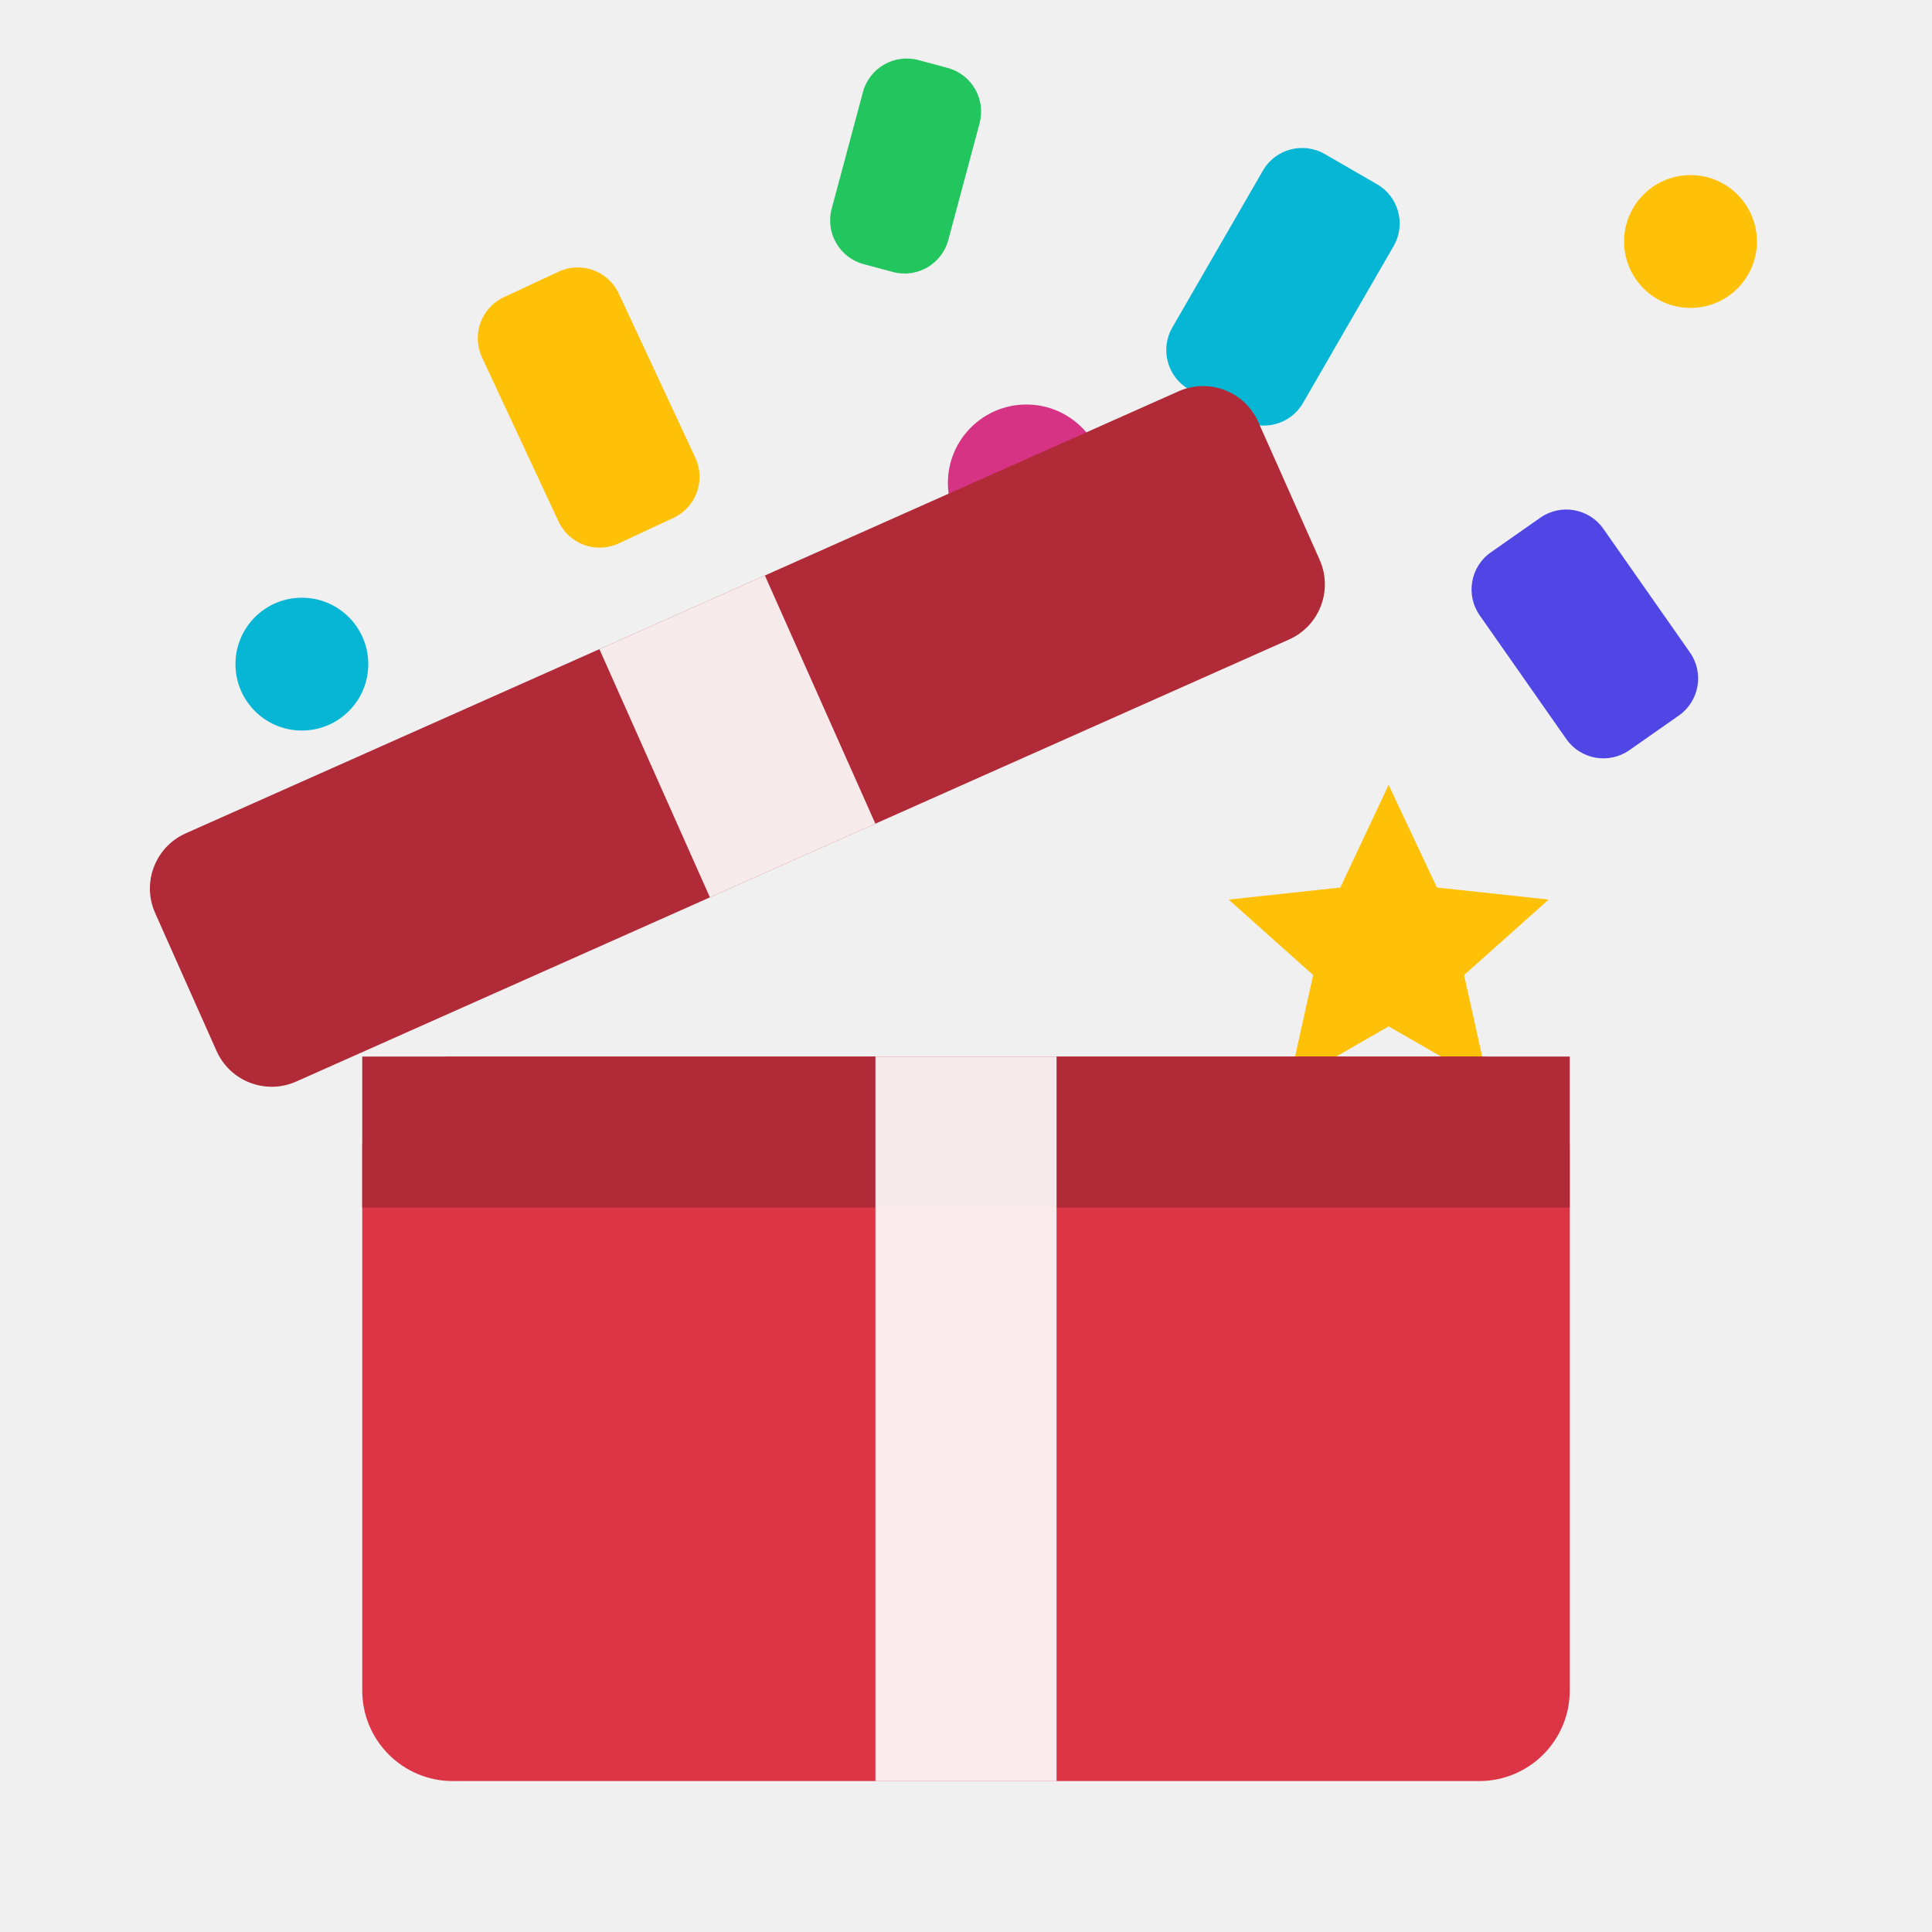
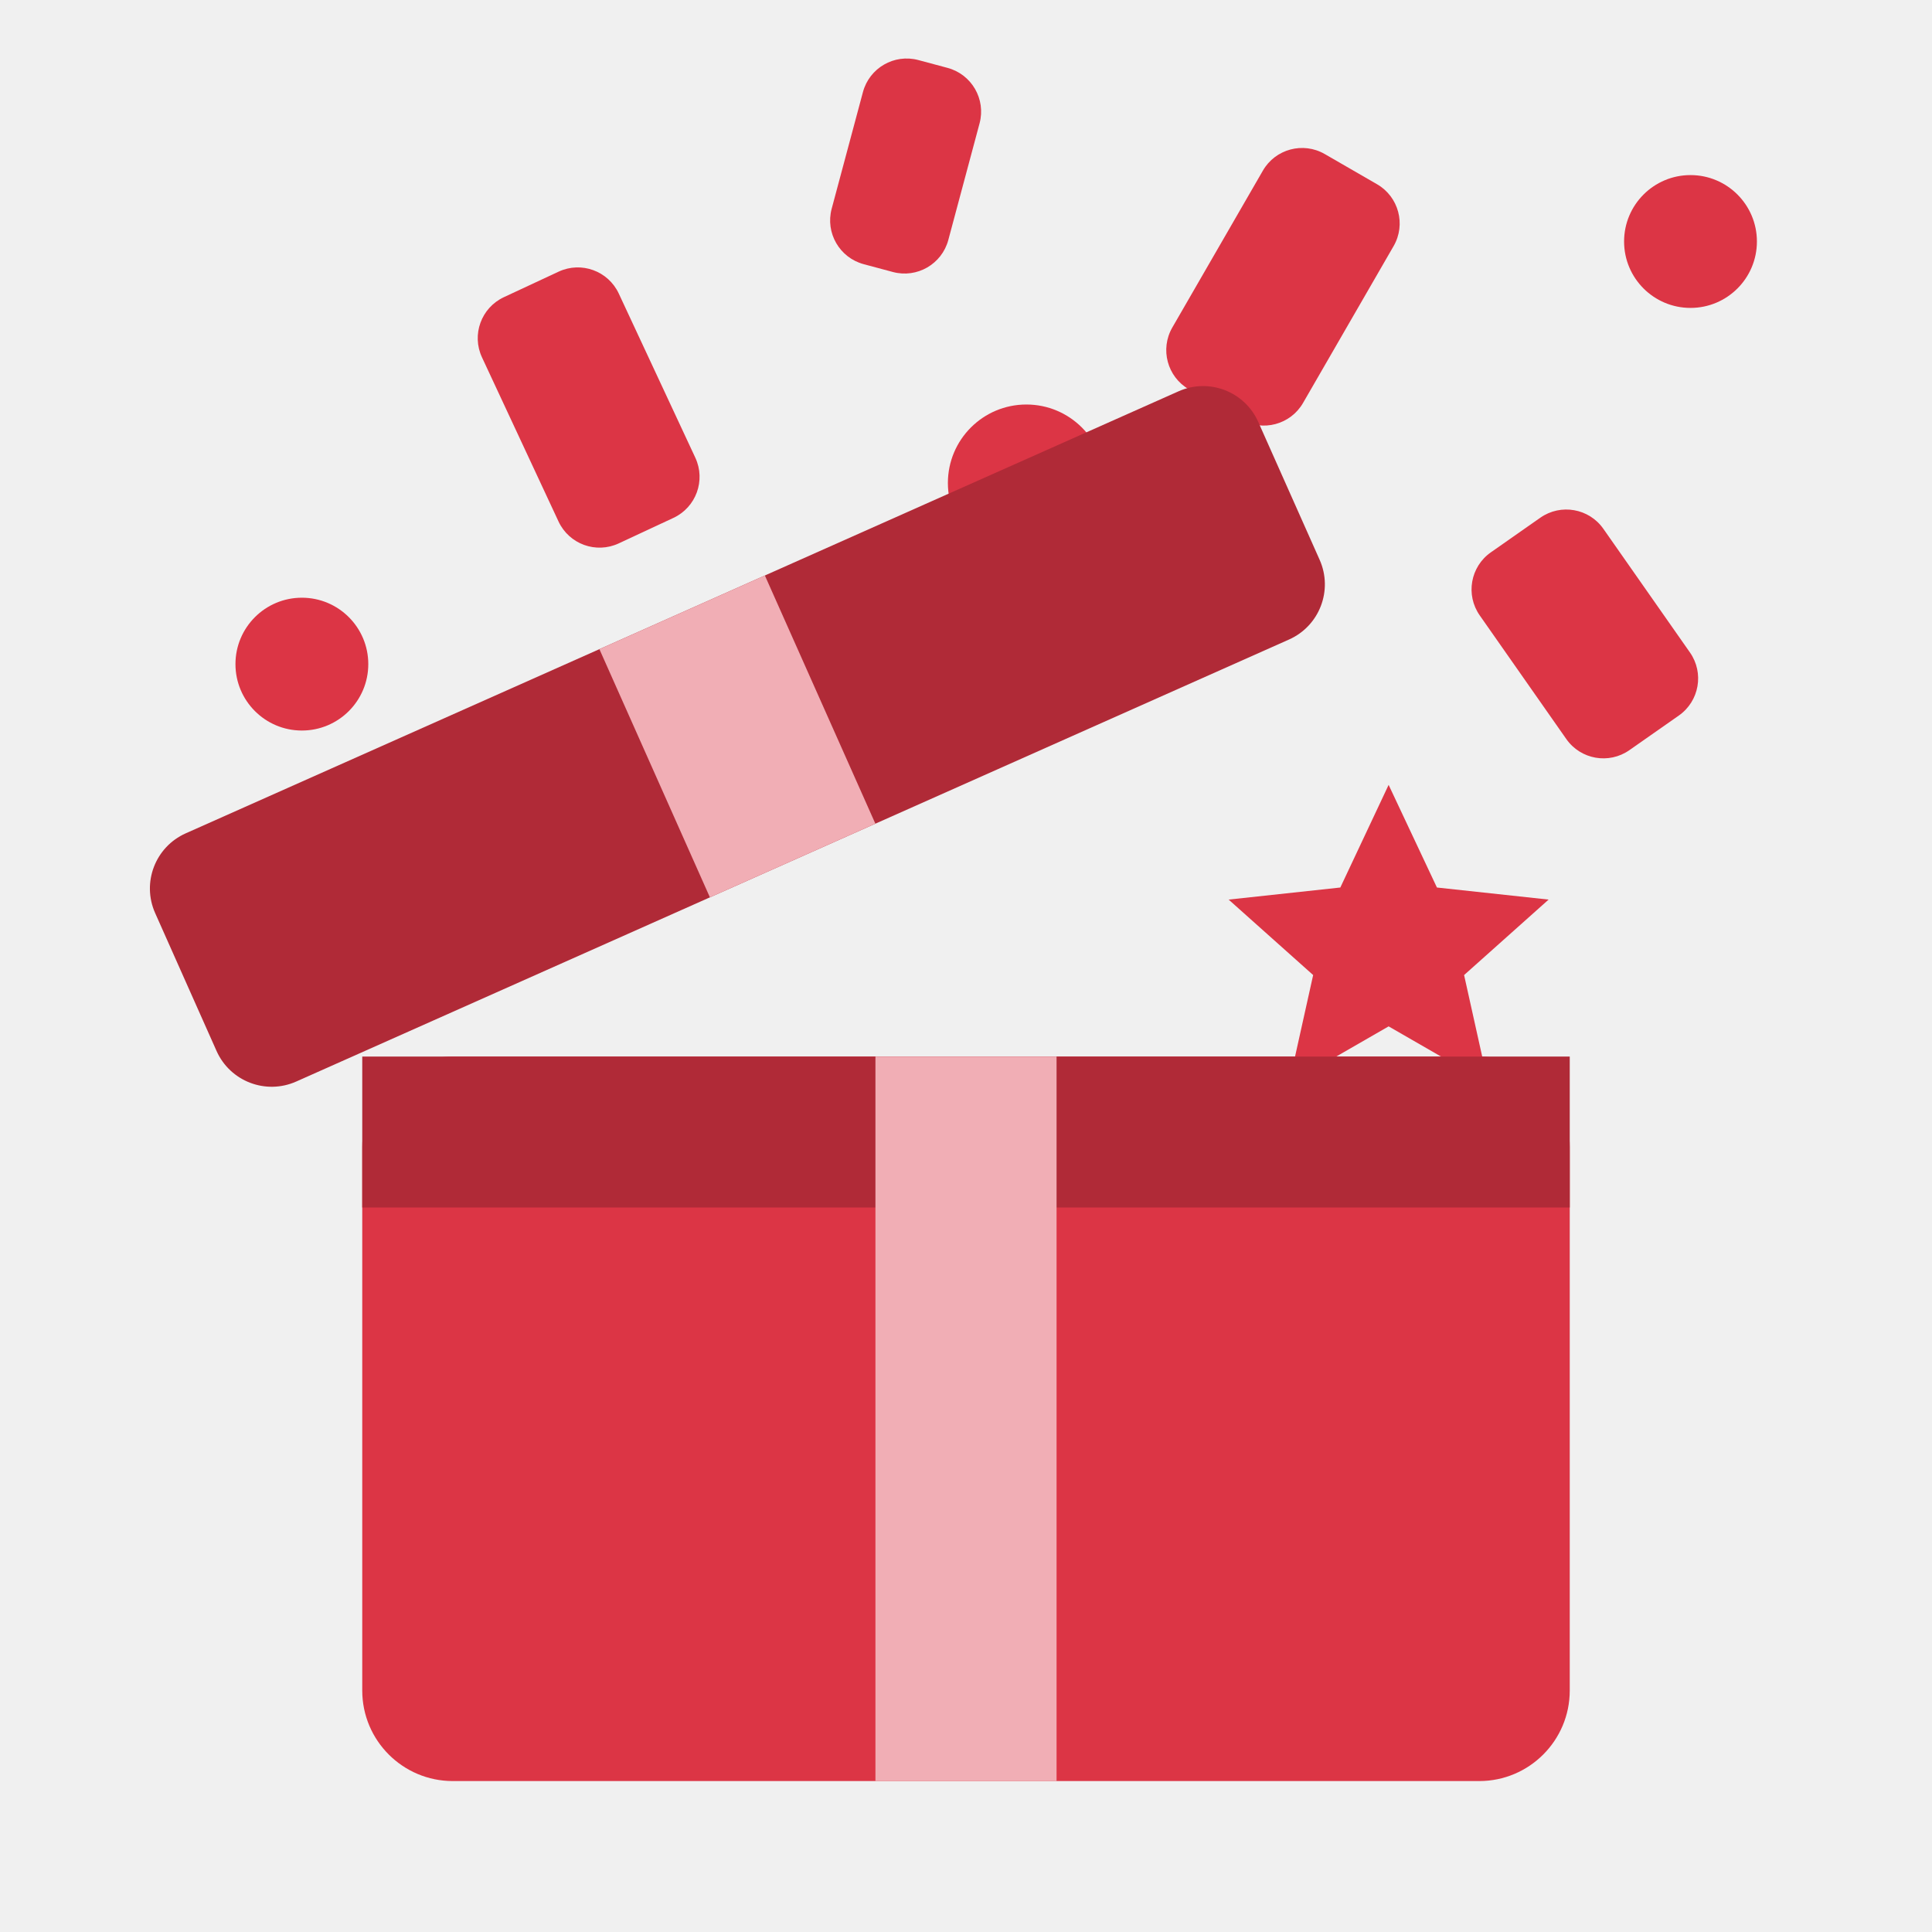
<svg xmlns="http://www.w3.org/2000/svg" viewBox="0 0 64 64" role="img" aria-label="MySurpresa">
-   <rect x="17" y="9" width="5" height="9" rx="1.5" fill="#ffc107" transform="rotate(-25 19.5 13.5)" />
-   <rect x="40" y="5" width="5" height="9" rx="1.5" fill="#06b6d4" transform="rotate(30 42.5 9.5)" />
-   <rect x="50" y="17" width="5" height="8" rx="1.5" fill="#4f46e5" transform="rotate(-35 52.5 21)" />
-   <rect x="28" y="2" width="4" height="7" rx="1.5" fill="#22c55e" transform="rotate(15 30 5.5)" />
-   <circle cx="34" cy="16" r="2.6" fill="#d63384" />
-   <circle cx="10" cy="22" r="2.2" fill="#06b6d4" />
-   <circle cx="56" cy="8" r="2.2" fill="#ffc107" />
-   <circle cx="24" cy="24" r="1.8" fill="#4f46e5" />
-   <path d="M46 26l1.6 3.4 3.7.4-2.8 2.5.8 3.6-3.3-1.9-3.3 1.9.8-3.6-2.8-2.5 3.7-.4z" fill="#ffc107" />
+   <rect x="17" y="9" width="5" height="9" rx="1.5" fill="#dc3545" transform="rotate(-25 19.5 13.5)" />
+   <rect x="40" y="5" width="5" height="9" rx="1.5" fill="#dc3545" transform="rotate(30 42.5 9.5)" />
+   <rect x="50" y="17" width="5" height="8" rx="1.5" fill="#dc3545" transform="rotate(-35 52.5 21)" />
+   <rect x="28" y="2" width="4" height="7" rx="1.5" fill="#dc3545" transform="rotate(15 30 5.5)" />
+   <circle cx="34" cy="16" r="2.6" fill="#dc3545" />
+   <circle cx="10" cy="22" r="2.2" fill="#dc3545" />
+   <circle cx="56" cy="8" r="2.2" fill="#dc3545" />
+   <circle cx="24" cy="24" r="1.8" fill="#dc3545" />
+   <path d="M46 26l1.6 3.4 3.7.4-2.8 2.5.8 3.6-3.3-1.9-3.3 1.9.8-3.6-2.8-2.5 3.7-.4z" fill="#dc3545" />
  <g transform="rotate(-24 9 34)">
    <rect x="7" y="27" width="40" height="9" rx="2" fill="#b02a37" />
-     <rect x="24" y="27" width="6" height="9" fill="#fff" opacity="0.9" />
+     <rect x="24" y="27" width="6" height="9" fill="#f1aeb5" />
  </g>
  <rect x="12" y="35" width="40" height="24" rx="3" fill="#dc3545" />
  <rect x="12" y="35" width="40" height="5" fill="#b02a37" />
-   <rect x="29" y="35" width="6" height="24" fill="#fff" opacity="0.9" />
+   <rect x="29" y="35" width="6" height="24" fill="#f1aeb5" />
</svg>
